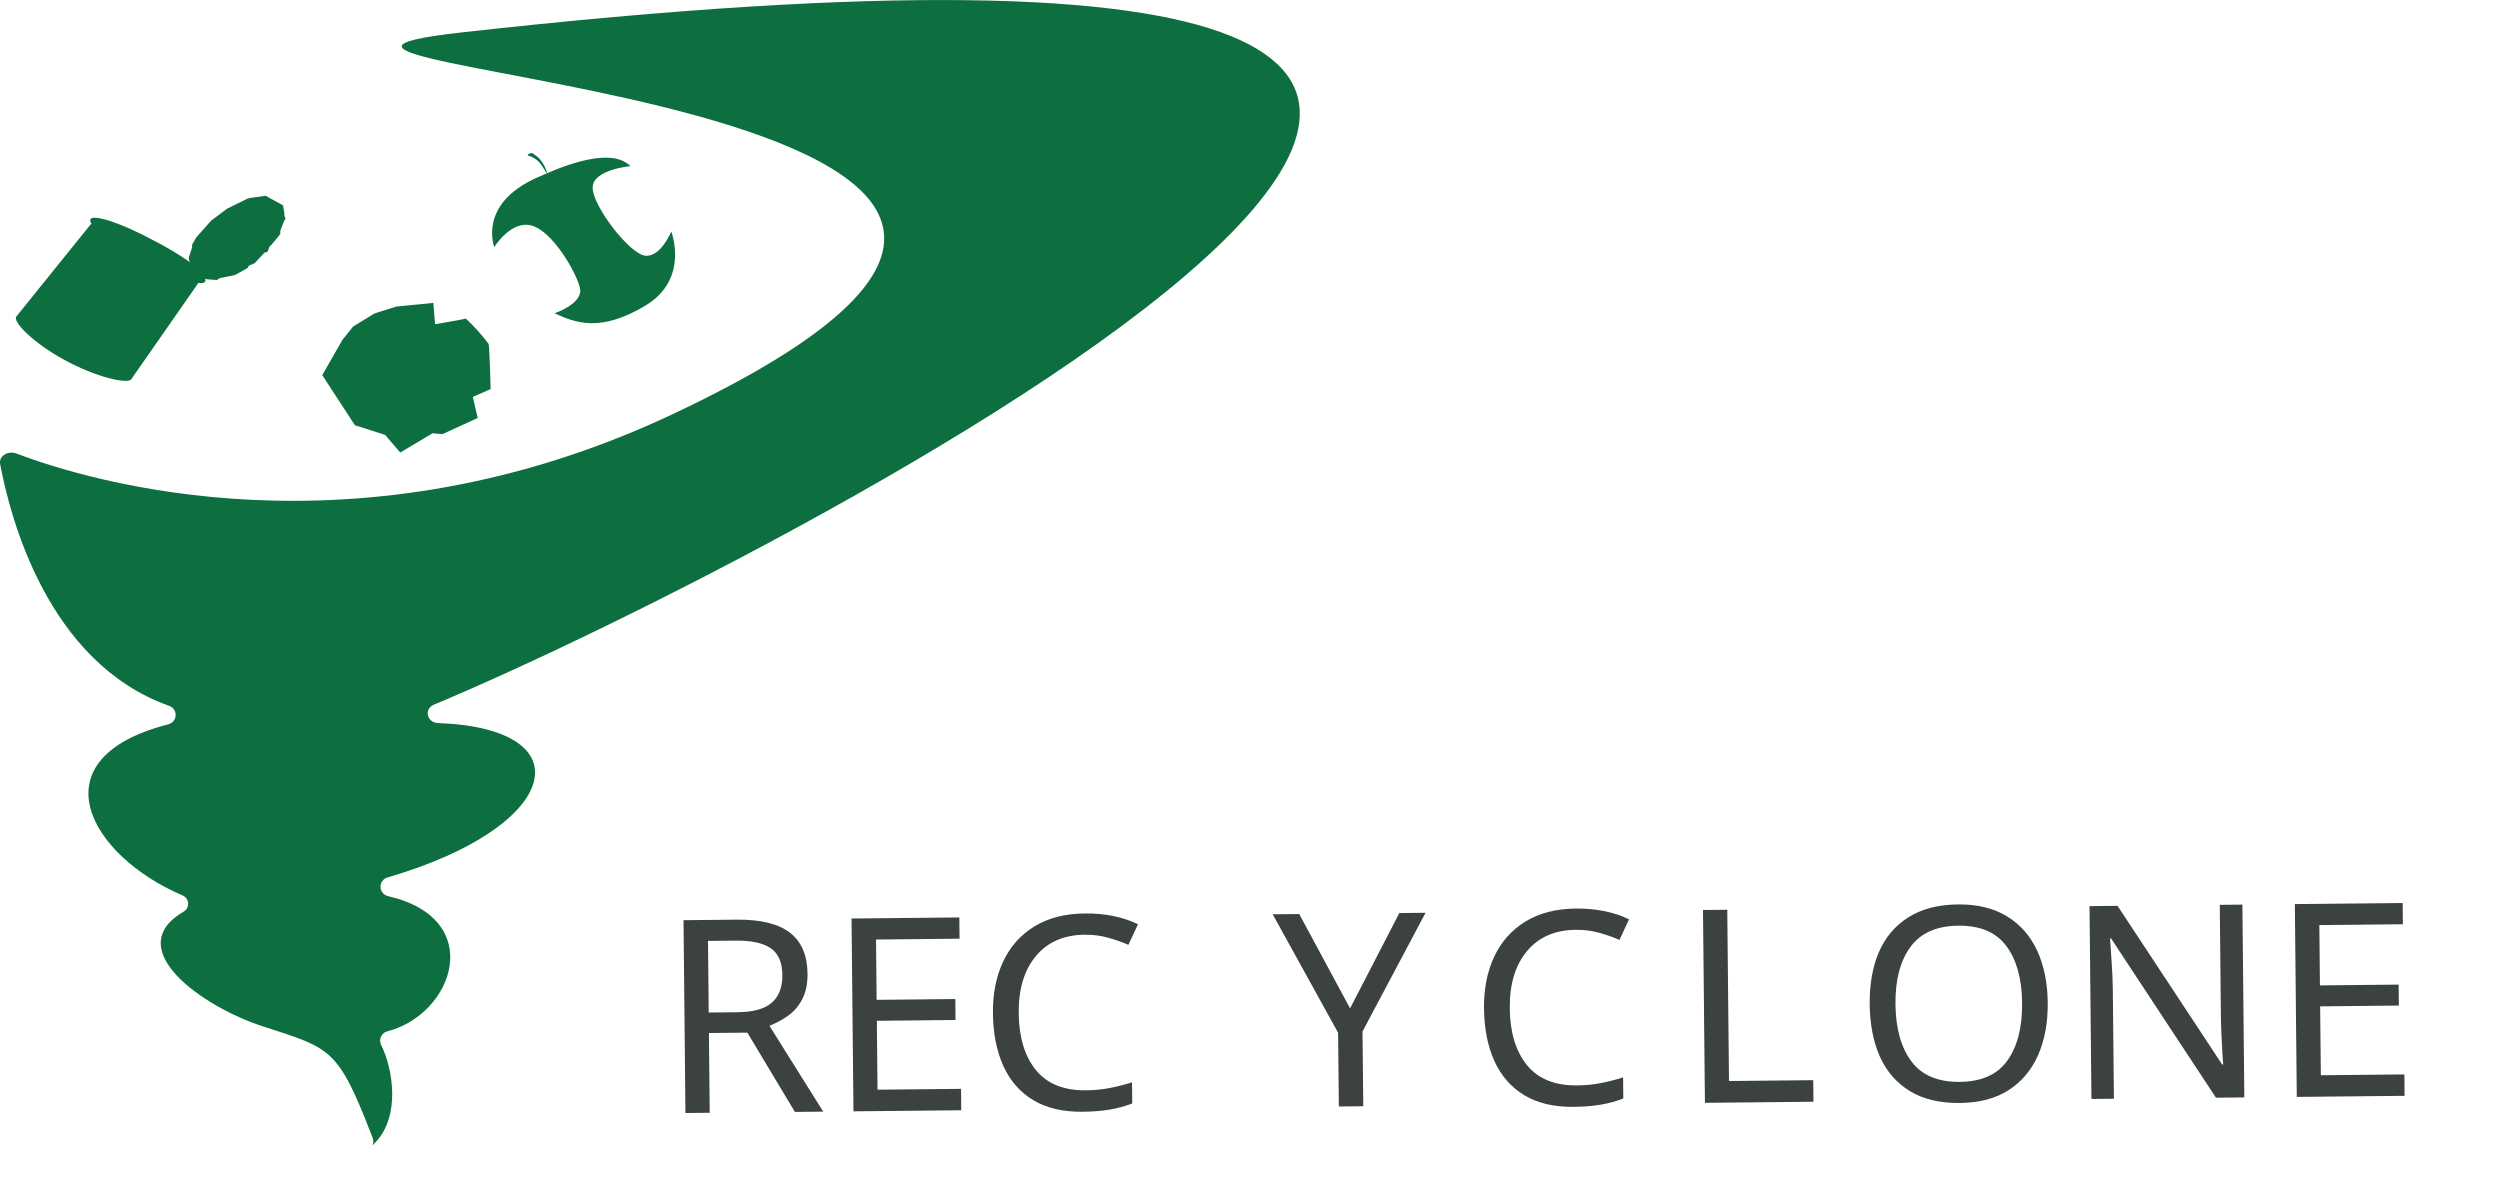
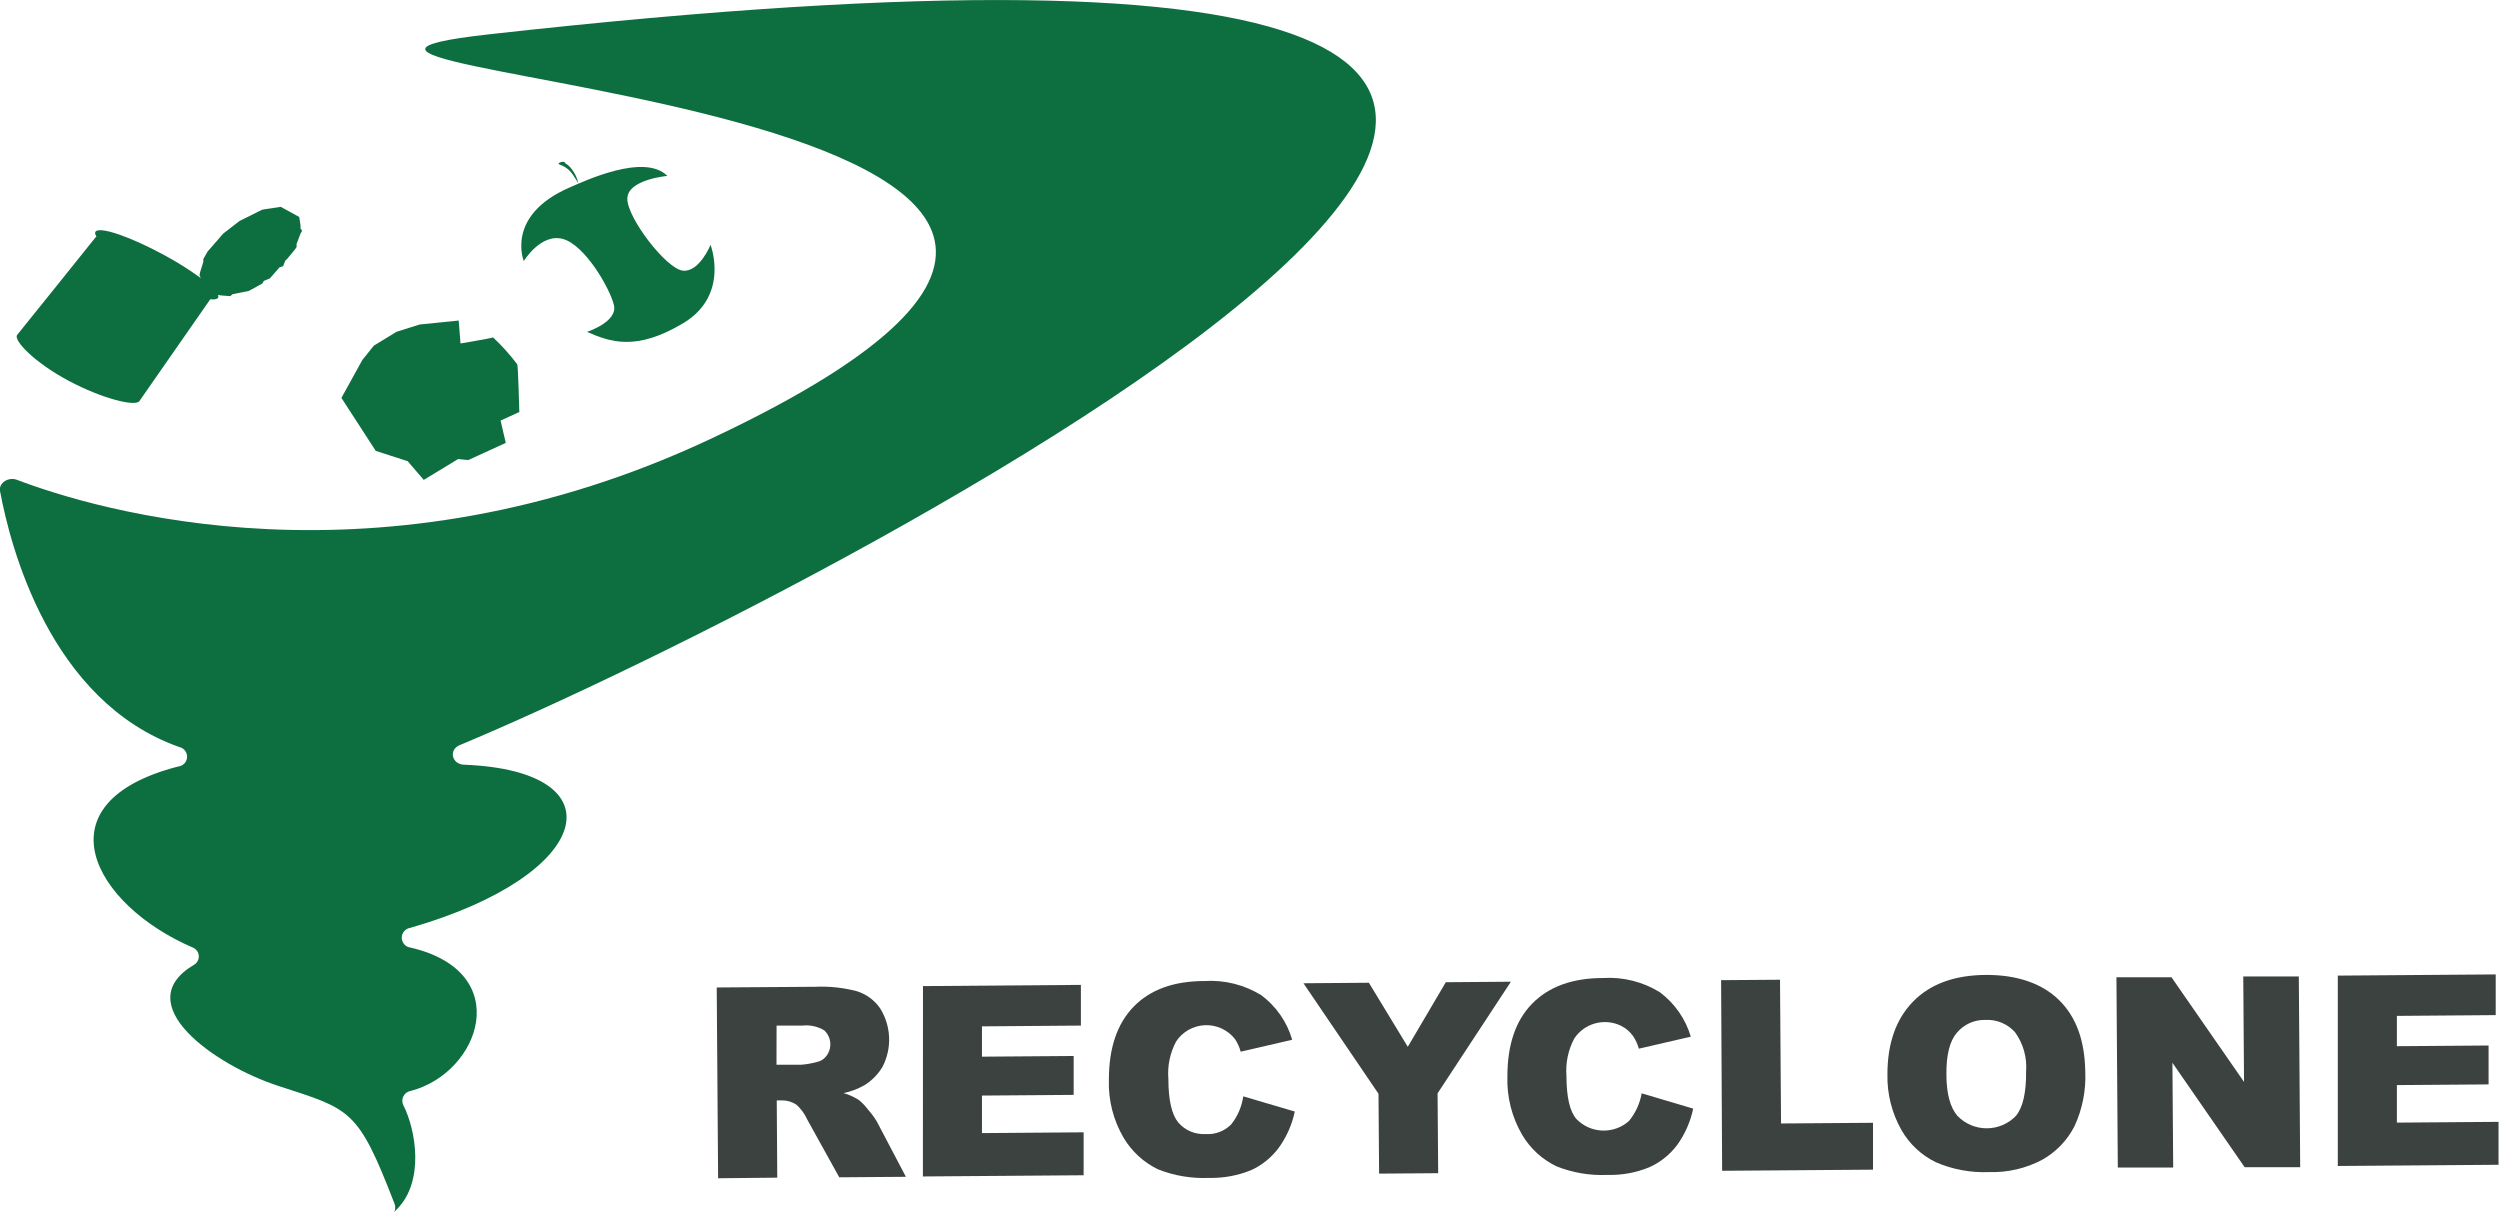
- <svg xmlns="http://www.w3.org/2000/svg" viewBox="0 0 259.1 123.96">
+ <svg xmlns="http://www.w3.org/2000/svg" viewBox="0 0 291.15 141.26">
  <defs>
-     <style>.cls-1{font-size:28px;fill:#3c423f;font-family:Arial-Black, Arial Black;}.cls-2{letter-spacing:-0.06em;}.cls-3{letter-spacing:-0.02em;}.cls-4{fill:#0d6f40;}</style>
+     <style>.cls-1{fill:#3c423f;}.cls-2{fill:#0d6f40;}</style>
  </defs>
  <g id="Layer_2" data-name="Layer 2">
-     <g id="Logo_2" data-name="Logo 2">
-       <text class="cls-1" transform="matrix(1, -0.01, 0.01, 1, 68.32, 115.38)">REC<tspan class="cls-2" x="63.78" y="0">Y</tspan>
-         <tspan x="83.88" y="0">C</tspan>
-         <tspan class="cls-3" x="105.66" y="0">L</tspan>
-         <tspan x="123.85" y="0">ONE</tspan>
-       </text>
+     <g id="colored_version_2" data-name="colored version 2">
+       <path class="cls-1" d="M83.63,137.22,83.47,115l11.43-.08a16.28,16.28,0,0,1,4.87.51,5.15,5.15,0,0,1,2.73,2,6.87,6.87,0,0,1,.29,6.79,6.23,6.23,0,0,1-2.15,2.18,8.27,8.27,0,0,1-2.4.9,7,7,0,0,1,1.79.81,6.67,6.67,0,0,1,1.1,1.16,8.89,8.89,0,0,1,1,1.37l3.37,6.41-7.76.06L94,130.36a5.1,5.1,0,0,0-1.25-1.71,3,3,0,0,0-1.69-.5h-.6l.06,9ZM90.43,124l2.89,0a10.22,10.22,0,0,0,1.82-.32,1.79,1.79,0,0,0,1.1-.7A2.23,2.23,0,0,0,96,120a4.09,4.09,0,0,0-2.56-.56l-3,0Z" />
+       <path class="cls-1" d="M107.49,114.84l18.39-.14,0,4.74-11.52.09,0,3.53,10.68-.08,0,4.53-10.68.08,0,4.37,11.84-.09,0,5-18.72.14Z" />
+       <path class="cls-1" d="M144.79,127.68l6,1.77a11.08,11.08,0,0,1-1.88,4.24,8.33,8.33,0,0,1-3.21,2.59,12.3,12.3,0,0,1-4.91.9,14.43,14.43,0,0,1-5.93-1,9.41,9.41,0,0,1-4-3.67,12.51,12.51,0,0,1-1.72-6.77q0-5.52,2.87-8.49c1.94-2,4.69-3,8.27-3a11.26,11.26,0,0,1,6.61,1.65,9.93,9.93,0,0,1,3.6,5.19l-6,1.39a5.07,5.07,0,0,0-.67-1.48,4.23,4.23,0,0,0-6.85.29,7.91,7.91,0,0,0-.9,4.38c0,2.46.4,4.15,1.15,5.05a3.86,3.86,0,0,0,3.17,1.35,3.81,3.81,0,0,0,3-1.13A6.79,6.79,0,0,0,144.79,127.68Z" />
+       <path class="cls-1" d="M151.8,114.51l7.62-.06,4.53,7.46,4.43-7.52,7.58-.06-8.54,13,.07,9.3-6.88.05-.07-9.3Z" />
+       <path class="cls-1" d="M191.19,127.33l6,1.78a11.23,11.23,0,0,1-1.87,4.24,8.31,8.31,0,0,1-3.22,2.58,11.93,11.93,0,0,1-4.91.9,14.22,14.22,0,0,1-5.92-1,9.31,9.31,0,0,1-4-3.67,12.66,12.66,0,0,1-1.72-6.77c0-3.67.93-6.5,2.87-8.49s4.7-3,8.27-3a11.26,11.26,0,0,1,6.61,1.65,10,10,0,0,1,3.61,5.18l-6.05,1.4a5,5,0,0,0-.68-1.48,3.79,3.79,0,0,0-1.42-1.2,4.29,4.29,0,0,0-5.42,1.49,8,8,0,0,0-.91,4.38c0,2.46.4,4.14,1.16,5a4.42,4.42,0,0,0,6.13.22A7,7,0,0,0,191.19,127.33Z" />
+       <path class="cls-1" d="M200.44,114.15l6.86-.05.12,16.74,10.71-.08,0,5.46-17.57.13Z" />
+       <path class="cls-1" d="M219.81,125.12c0-3.62,1-6.45,3-8.49s4.81-3.06,8.41-3.09,6.56.95,8.57,2.92,3,4.74,3.06,8.31a13.7,13.7,0,0,1-1.26,6.4,9.36,9.36,0,0,1-3.76,3.9,12.36,12.36,0,0,1-6.16,1.43,14.13,14.13,0,0,1-6.23-1.15,9.28,9.28,0,0,1-4-3.75A12.63,12.63,0,0,1,219.81,125.12Zm6.87,0c0,2.25.44,3.85,1.28,4.83a4.73,4.73,0,0,0,6.82,0c.81-1,1.2-2.69,1.18-5.18a6.88,6.88,0,0,0-1.3-4.57,4.32,4.32,0,0,0-3.44-1.42,4.17,4.17,0,0,0-3.32,1.49Q226.65,121.72,226.68,125.1Z" />
+       <path class="cls-1" d="M246.48,113.81l6.41,0L261.34,126l-.09-12.28,6.47,0,.16,22.21-6.47,0L253,123.77l.09,12.2-6.45,0Z" />
+       <path class="cls-1" d="M272.26,113.62l18.39-.14,0,4.74-11.51.09,0,3.53,10.68-.08,0,4.53-10.68.08,0,4.37,11.84-.09,0,5-18.72.14Z" />
      <g id="cyclone">
-         <path class="cls-4" d="M47.85,3.36c-35.09,3.92,93,6,21.94,39.53C37,58.37,9.15,49.83,1.69,47c-.87-.33-1.82.28-1.68,1.07,1,5.36,4.84,20.59,17.54,25.09a1,1,0,0,1-.11,1.91C3.68,78.6,9.15,88.6,18.87,92.78A.94.94,0,0,1,19,94.5c-6.52,3.84,2,9.85,8.21,11.86,7.17,2.33,7.8,2.22,11.4,11.54.3.76-.39,1.18.22.57,2.74-2.73,1.89-7.76.65-10.22a1,1,0,0,1,.72-1.38c6.81-1.78,10.26-11.64,0-14a1,1,0,0,1-.05-1.93c18-5.23,20.57-15.41,5.32-16-1.23,0-1.59-1.46-.47-1.92C81.13,57.92,225.76-16.54,47.85,3.36Z" />
+         <path class="cls-2" d="M56.92,4C15.17,8.66,167.54,11.12,83,51,44,69.43,10.88,59.27,2,55.89c-1-.39-2.16.33-2,1.28C1.18,63.54,5.77,81.66,20.88,87a1.15,1.15,0,0,1-.14,2.27c-16.36,4.22-9.86,16.11,1.71,21.08a1.12,1.12,0,0,1,.16,2c-7.75,4.56,2.42,11.71,9.76,14.1,8.53,2.78,9.29,2.65,13.57,13.72.35.91-.47,1.41.26.68,3.26-3.24,2.25-9.23.77-12.15a1.16,1.16,0,0,1,.86-1.65c8.1-2.11,12.21-13.84,0-16.69a1.16,1.16,0,0,1-.06-2.3C69.2,101.9,72.24,89.79,54.1,89.06c-1.47,0-1.89-1.73-.57-2.28C96.5,68.89,268.53-19.68,56.92,4Z" />
      </g>
      <g id="garbage">
-         <path class="cls-4" d="M35.48,35.24l1.12-1.4,2.22-1.36,2.27-.71,3.82-.38.18,2.21s3-.51,3.2-.58a20.77,20.77,0,0,1,2.35,2.62c.09.14.21,4.68.21,4.68L49,41.14l.51,2.18L45.84,45l-1-.1-3.36,2-1.57-1.83-3.13-1-3.38-5.19Z" />
+         <path class="cls-2" d="M42.2,41.92l1.34-1.67,2.64-1.61,2.69-.85,4.55-.46L53.63,40s3.61-.61,3.8-.7a24.54,24.54,0,0,1,2.81,3.13c.1.16.24,5.55.24,5.55l-2.18,1,.6,2.6-4.37,2-1.18-.12-4,2.43-1.87-2.18-3.72-1.2-4-6.17Z" />
      </g>
      <g id="apple">
-         <path class="cls-4" d="M55.72,18.38c1.51-.66,7.37-3.43,9.62-1.16,0,0-3.9.34-3.92,2.22s3.82,6.88,5.44,7.06S69.57,24,69.57,24s1.92,4.93-2.69,7.68-7.13,1.83-9.41.79c0,0,3-1,2.64-2.61s-2.83-5.88-5-6.48-3.88,2.23-3.88,2.23S49.46,21.12,55.72,18.38ZM55.33,16c0-.29-1,0-.5.15a2.59,2.59,0,0,1,1,.6c.48.52.8,1.27.88,1.26A3.42,3.42,0,0,0,56,16.56,2.14,2.14,0,0,0,55.33,16Z" />
+         <path class="cls-2" d="M66.28,21.86c1.8-.78,8.77-4.07,11.44-1.37,0,0-4.63.4-4.66,2.64s4.54,8.18,6.46,8.39,3.23-3,3.23-3,2.28,5.86-3.2,9.13-8.48,2.18-11.19,1c0,0,3.6-1.16,3.14-3.11s-3.37-7-5.94-7.71S61,30.4,61,30.4,58.83,25.12,66.28,21.86ZM65.81,19c0-.36-1.17,0-.6.18a3,3,0,0,1,1.14.71c.57.62,1,1.51,1,1.49a3.81,3.81,0,0,0-.76-1.67A2.39,2.39,0,0,0,65.81,19Z" />
      </g>
-       <path id="can" class="cls-4" d="M20.33,24.62l-.42.73v.29l-.33,1,0,.27.12.27,0,0A32,32,0,0,0,16.07,25c-3.29-1.79-6.28-2.82-6.68-2.3q-.12.16.09.48a.8.8,0,0,0-.13.13S1.77,32.7,1.69,32.81c-.4.52,1.71,2.71,5,4.5s6.51,2.52,6.91,2c.1-.13,6.9-9.9,6.9-9.9a.41.41,0,0,0,0-.09c.39.05.65,0,.75-.11a.3.3,0,0,0,0-.32l.25.06,1,.07.27-.2,1.54-.3.27-.14,1.06-.59.16-.26.29-.12.3-.13,1-1.08.34-.11.21-.54.21-.2.74-.89.16-.24,0-.31.39-1,.15-.26-.12-.28v-.26l-.13-.82-1.81-1-1.54.22-.31.06-2.15,1.06-1.65,1.24" />
+       <path id="can" class="cls-2" d="M24.18,29.29l-.5.87v.34l-.39,1.24-.05.32.14.32v0a37.3,37.3,0,0,0-4.25-2.67c-3.92-2.13-7.48-3.36-8-2.74-.1.13-.06.33.1.58a.71.71,0,0,0-.15.15S2.11,38.89,2,39c-.48.62,2,3.22,6,5.35s7.75,3,8.22,2.38c.12-.16,8.2-11.78,8.2-11.78a.61.61,0,0,0,.07-.1c.46.06.77,0,.89-.14a.35.35,0,0,0,0-.37l.3.06,1.12.09.32-.24,1.83-.36.33-.17,1.27-.7.18-.31.35-.14.35-.15,1.13-1.29.41-.13.25-.64.25-.24.87-1.06.2-.28,0-.37.46-1.21.18-.31L35,26.59v-.32l-.15-1-2.15-1.18-1.83.27-.36.07L27.9,25.73,26,27.2" />
    </g>
  </g>
</svg>
